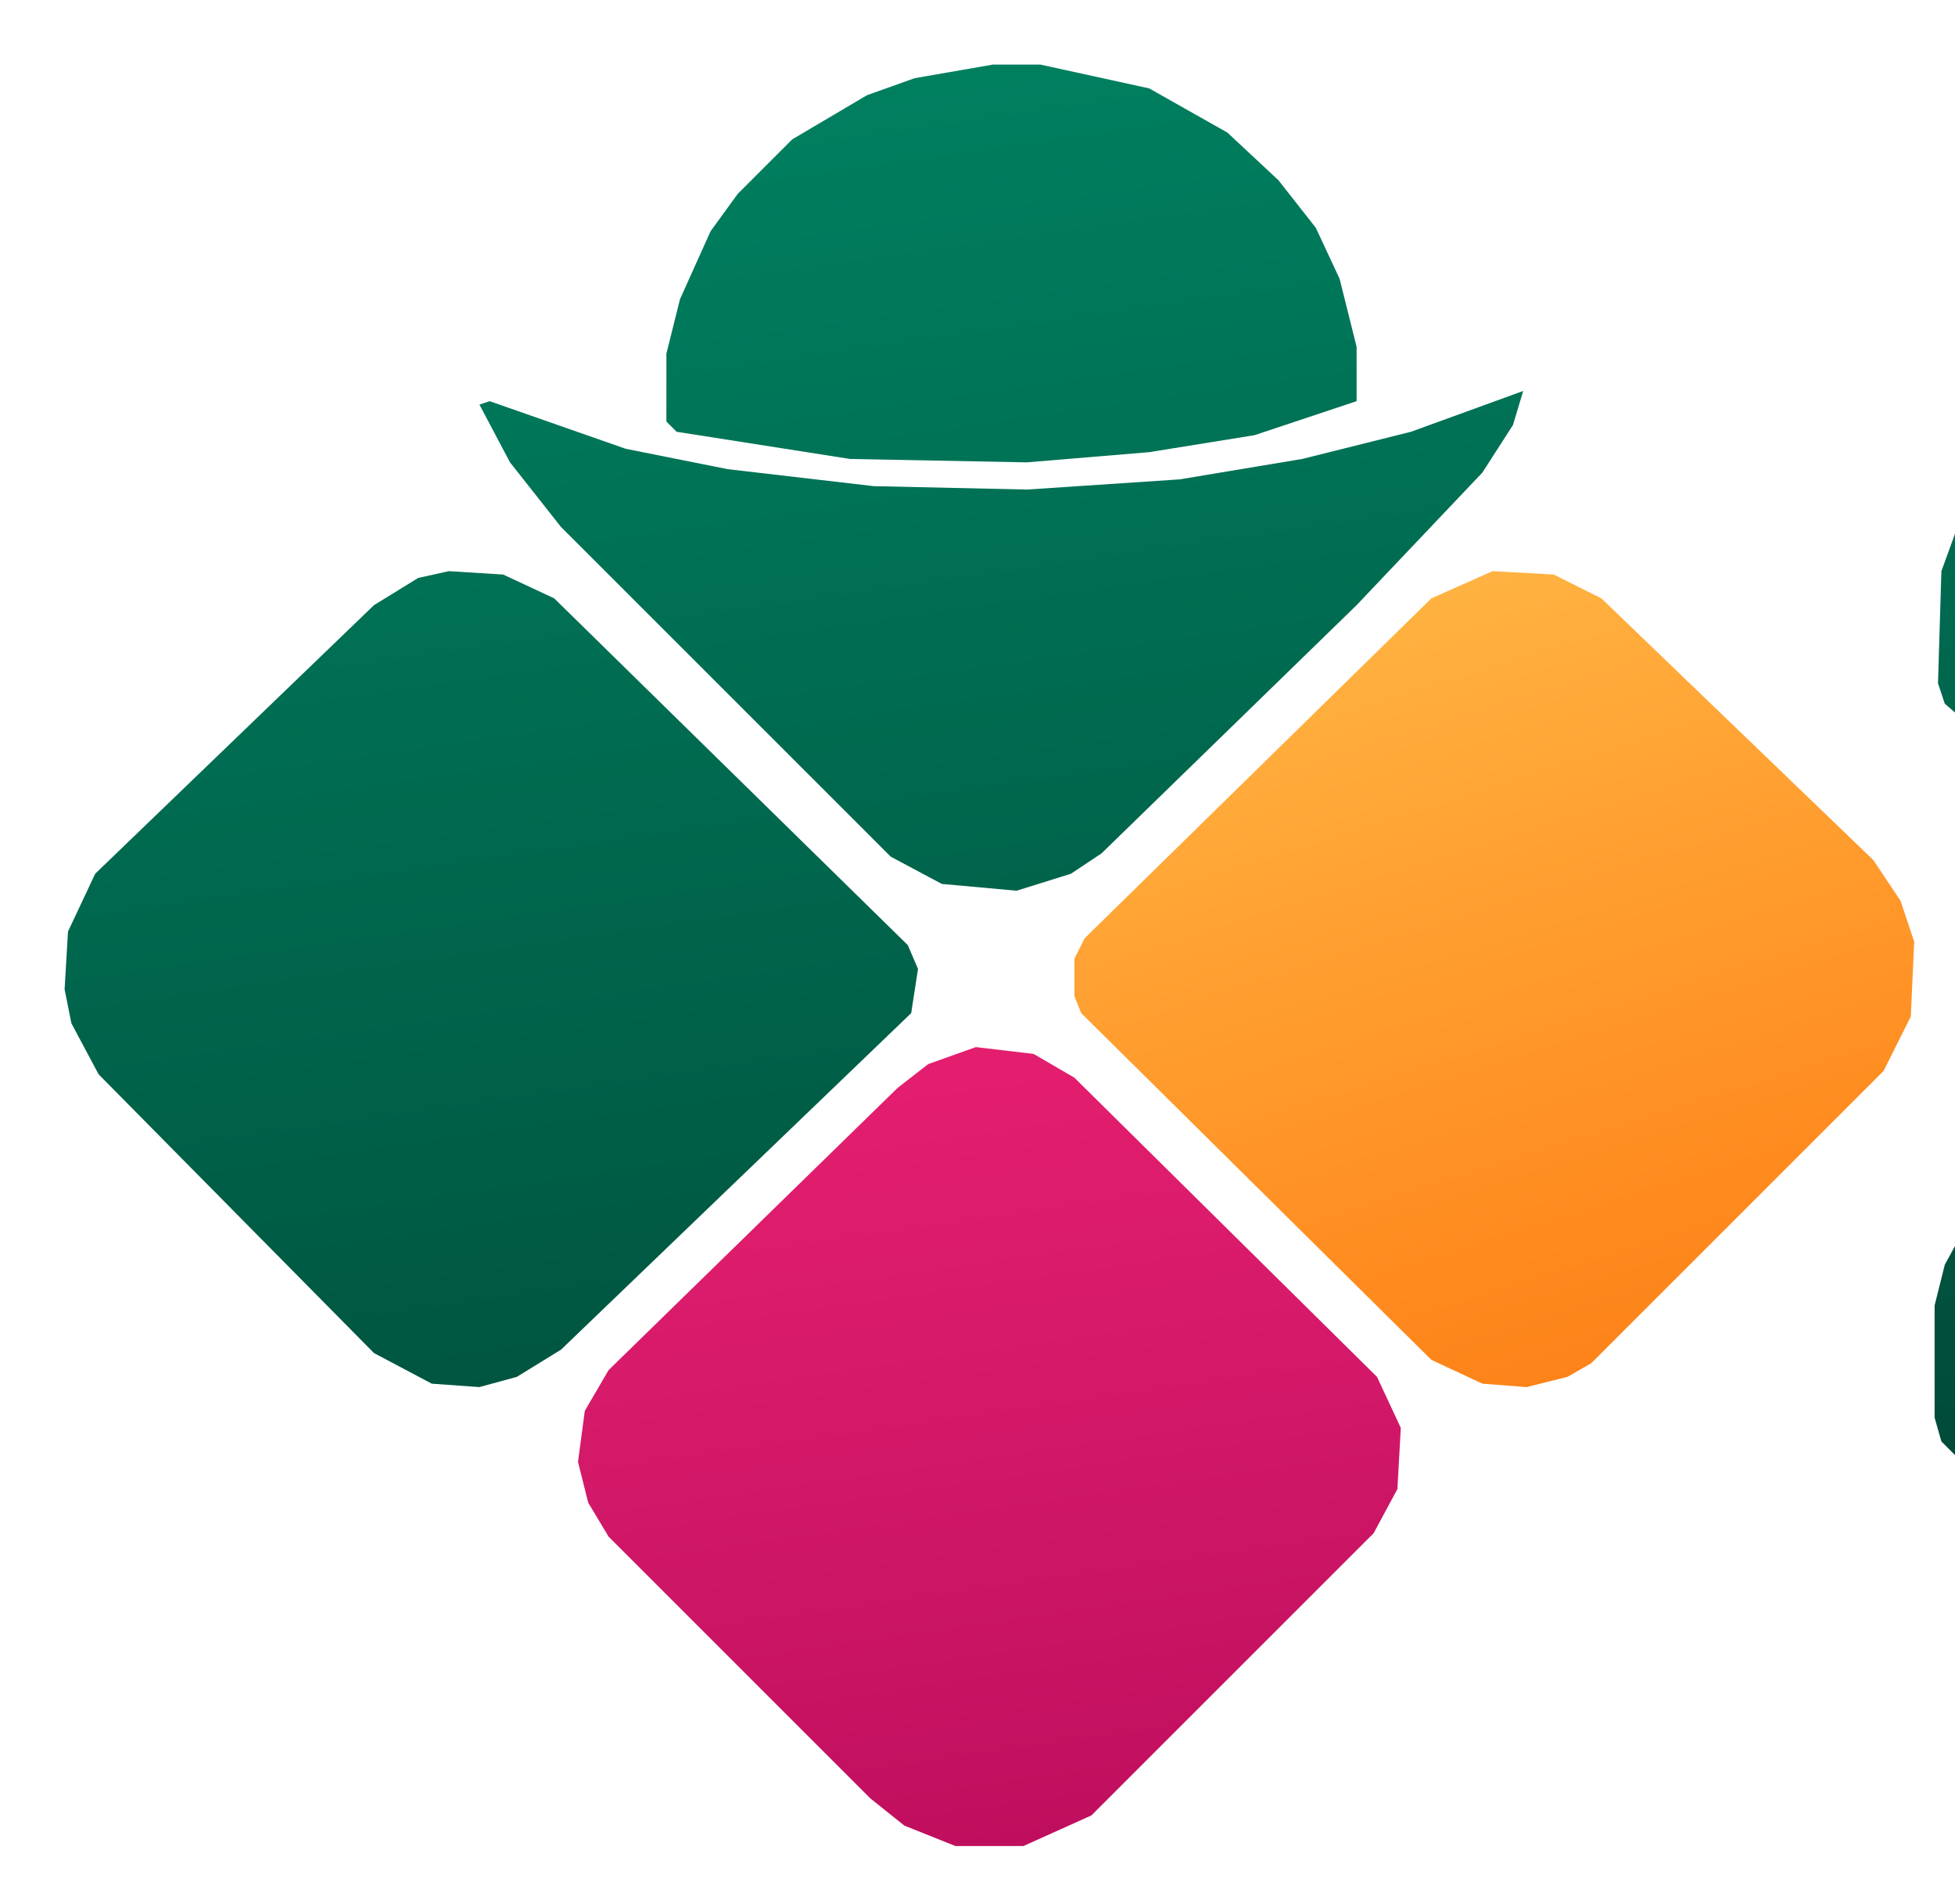
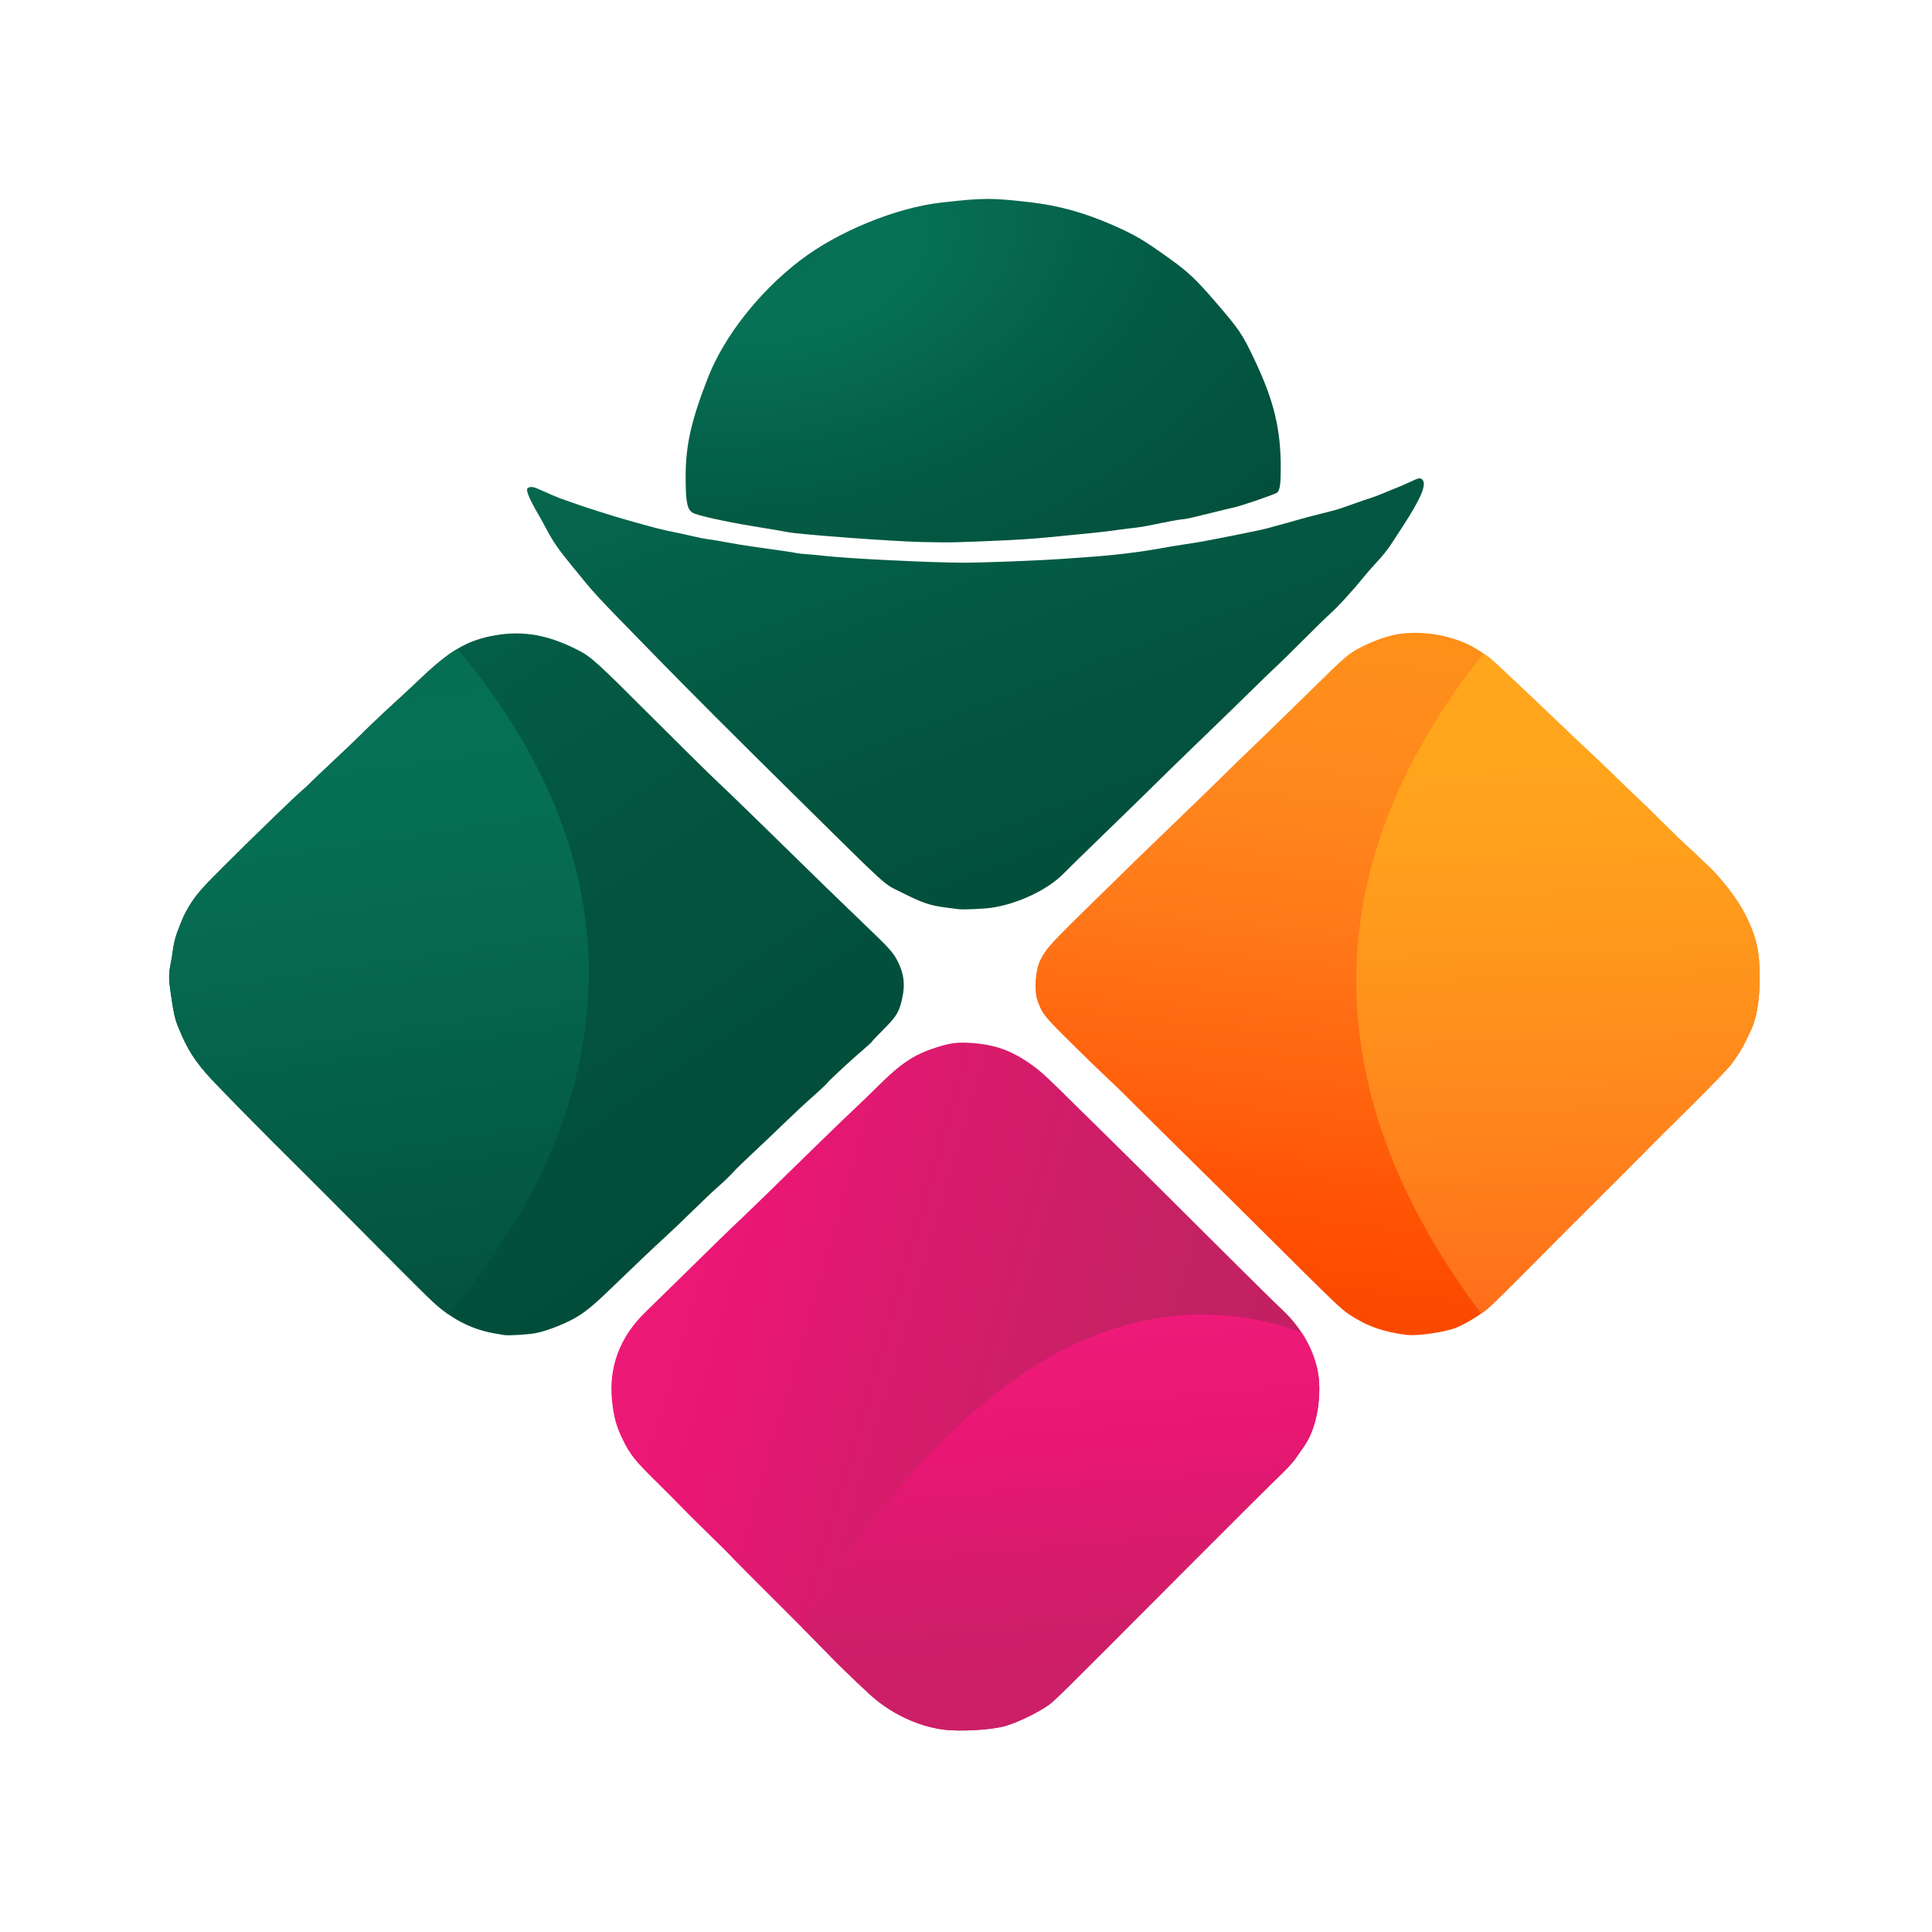
- <svg xmlns="http://www.w3.org/2000/svg" viewBox="45 83 575 560" role="img" aria-label="Zamurek — icon — light">
+ <svg xmlns="http://www.w3.org/2000/svg" width="2400" height="2400" viewBox="0 0 2400 2400" role="img" aria-labelledby="z06-titre z06-description">
  <defs>
-     <linearGradient id="g" x1="0" x2=".65" y1="0" y2="1">
-       <stop stop-color="#008463" />
-       <stop offset=".6" stop-color="#005C45" />
-       <stop offset="1" stop-color="#003D31" />
+     <radialGradient id="z06-tete-lumiere-1" gradientUnits="userSpaceOnUse" cx="0" cy="0" r="1" gradientTransform="matrix(706.071 200.687 -434.682 509.206 970.822 305.968)">
+       <stop offset="0" stop-color="#066b50" data-tone="primary" />
+       <stop offset="0.05" stop-color="#066e53" data-tone="primary" />
+       <stop offset="0.1" stop-color="#077155" data-tone="primary" />
+       <stop offset="0.15" stop-color="#077155" data-tone="primary" />
+       <stop offset="0.2" stop-color="#067054" data-tone="primary" />
+       <stop offset="0.25" stop-color="#066e53" data-tone="primary" />
+       <stop offset="0.3" stop-color="#066b50" data-tone="primary" />
+       <stop offset="0.35" stop-color="#06684e" data-tone="primary" />
+       <stop offset="0.4" stop-color="#05654c" data-tone="primary" />
+       <stop offset="0.45" stop-color="#05624a" data-tone="primary" />
+       <stop offset="0.5" stop-color="#046048" data-tone="primary" />
+       <stop offset="0.55" stop-color="#045d46" data-tone="primary" />
+       <stop offset="0.6" stop-color="#045b44" data-tone="primary" />
+       <stop offset="0.65" stop-color="#045a43" data-tone="primary" />
+       <stop offset="0.7" stop-color="#035842" data-tone="primary" />
+       <stop offset="0.75" stop-color="#035741" data-tone="primary" />
+       <stop offset="0.8" stop-color="#035540" data-tone="primary" />
+       <stop offset="0.85" stop-color="#03543f" data-tone="primary" />
+       <stop offset="0.9" stop-color="#03533e" data-tone="primary" />
+       <stop offset="0.95" stop-color="#03523d" data-tone="primary" />
+       <stop offset="1" stop-color="#02503c" data-tone="primary" />
+     </radialGradient>
+     <linearGradient id="z06-col-lumiere-1" gradientUnits="userSpaceOnUse" x1="971.192" y1="1431.984" x2="654" y2="594">
+       <stop offset="0" stop-color="#024c39" data-tone="primary" />
+       <stop offset="0.083" stop-color="#024d3a" data-tone="primary" />
+       <stop offset="0.167" stop-color="#024e3b" data-tone="primary" />
+       <stop offset="0.25" stop-color="#02503c" data-tone="primary" />
+       <stop offset="0.333" stop-color="#03523d" data-tone="primary" />
+       <stop offset="0.417" stop-color="#03543f" data-tone="primary" />
+       <stop offset="0.5" stop-color="#035641" data-tone="primary" />
+       <stop offset="0.583" stop-color="#045943" data-tone="primary" />
+       <stop offset="0.667" stop-color="#045c45" data-tone="primary" />
+       <stop offset="0.75" stop-color="#045e47" data-tone="primary" />
+       <stop offset="0.833" stop-color="#05624a" data-tone="primary" />
+       <stop offset="0.917" stop-color="#05654c" data-tone="primary" />
+       <stop offset="1" stop-color="#06684e" data-tone="primary" />
    </linearGradient>
-     <linearGradient id="o" x1="0" x2=".8" y1="0" y2="1">
-       <stop stop-color="#FFBA48" />
-       <stop offset=".55" stop-color="#FF8A1E" />
-       <stop offset="1" stop-color="#EF690A" />
+     <linearGradient id="z06-aile-droite-lumiere-1" gradientUnits="userSpaceOnUse" x1="1296.867" y1="687.705" x2="1190.654" y2="1648.459">
+       <stop offset="0" stop-color="#fe9016" data-tone="orange" />
+       <stop offset="0.083" stop-color="#fe8f1a" data-tone="orange" />
+       <stop offset="0.167" stop-color="#ff8c1c" data-tone="orange" />
+       <stop offset="0.25" stop-color="#ff881d" data-tone="orange" />
+       <stop offset="0.333" stop-color="#ff821c" data-tone="orange" />
+       <stop offset="0.417" stop-color="#ff7b1a" data-tone="orange" />
+       <stop offset="0.5" stop-color="#ff7216" data-tone="orange" />
+       <stop offset="0.583" stop-color="#ff6911" data-tone="orange" />
+       <stop offset="0.667" stop-color="#ff610c" data-tone="orange" />
+       <stop offset="0.75" stop-color="#ff5707" data-tone="orange" />
+       <stop offset="0.833" stop-color="#ff4f01" data-tone="orange" />
+       <stop offset="0.917" stop-color="#fa4a00" data-tone="orange" />
+       <stop offset="1" stop-color="#f64600" data-tone="orange" />
    </linearGradient>
-     <linearGradient id="m" x1="0" x2=".7" y1="0" y2="1">
-       <stop stop-color="#FF2777" />
-       <stop offset=".5" stop-color="#D21868" />
-       <stop offset="1" stop-color="#A5004F" />
+     <linearGradient id="z06-aile-droite-lumiere-2" gradientUnits="userSpaceOnUse" x1="1315.296" y1="1687.301" x2="1286" y2="786">
+       <stop offset="0" stop-color="#ff6a1a" data-tone="orange" />
+       <stop offset="0.083" stop-color="#ff721b" data-tone="orange" />
+       <stop offset="0.167" stop-color="#ff791b" data-tone="orange" />
+       <stop offset="0.25" stop-color="#ff811c" data-tone="orange" />
+       <stop offset="0.333" stop-color="#ff871c" data-tone="orange" />
+       <stop offset="0.417" stop-color="#ff8e1c" data-tone="orange" />
+       <stop offset="0.5" stop-color="#ff941c" data-tone="orange" />
+       <stop offset="0.583" stop-color="#ff9a1c" data-tone="orange" />
+       <stop offset="0.667" stop-color="#ff9f1c" data-tone="orange" />
+       <stop offset="0.75" stop-color="#ffa31c" data-tone="orange" />
+       <stop offset="0.833" stop-color="#ffa61c" data-tone="orange" />
+       <stop offset="0.917" stop-color="#ffa61c" data-tone="orange" />
+       <stop offset="1" stop-color="#fea61e" data-tone="orange" />
    </linearGradient>
+     <clipPath id="z06-aile-droite-clip">
+       <path fill-rule="evenodd" d="M1748 1658.321 C1719.212 1654.872 1698.097 1647.473 1676.733 1633.348 C1665.579 1625.973 1659.695 1620.338 1572.08 1533.134 C1547.011 1508.182 1499.725 1461.382 1467 1429.134 C1434.275 1396.885 1403 1365.932 1397.5 1360.348 C1392 1354.765 1382.55 1345.675 1376.5 1340.149 C1370.45 1334.622 1350.576 1315.341 1332.335 1297.3 C1296.871 1262.225 1295.243 1260.219 1289.107 1244.031 C1284.139 1230.924 1286.022 1204.496 1292.849 1191.5 C1300.259 1177.395 1305.66 1171.551 1364 1114.509 C1378.025 1100.796 1398.275 1080.999 1409 1070.515 C1419.725 1060.031 1433.225 1046.959 1439 1041.466 C1458.158 1023.241 1514.342 968.767 1524.5 958.568 C1530 953.045 1539.225 944.049 1545 938.575 C1559.914 924.439 1618.322 867.621 1645.5 840.811 C1671.461 815.202 1677.855 810.11 1693.58 802.523 C1714.949 792.212 1732.43 787.178 1749.887 786.31 C1782.237 784.7 1815.576 793.283 1838.967 809.244 C1841.46 810.946 1845.49 813.696 1847.923 815.356 C1850.356 817.017 1857.61 823.353 1864.044 829.438 C1870.478 835.522 1885.548 849.725 1897.532 861 C1909.516 872.275 1929.158 890.95 1941.181 902.5 C1953.204 914.05 1967.195 927.275 1972.271 931.889 C1977.347 936.502 1993.821 952.252 2008.879 966.889 C2023.937 981.525 2036.704 993.785 2037.249 994.133 C2037.794 994.481 2049.773 1006.198 2063.87 1020.171 C2077.966 1034.143 2091.525 1047.315 2094 1049.442 C2098.785 1053.554 2111.439 1065.426 2124.345 1077.911 C2139.868 1092.929 2159.462 1118.953 2167.87 1135.72 C2181.885 1163.669 2185.955 1181.269 2185.974 1214 C2185.99 1243.162 2181.802 1267.038 2174.087 1281.768 C2173.588 1282.721 2171.325 1287.511 2169.058 1292.413 C2163.978 1303.397 2154.219 1318.359 2146.498 1327 C2138.669 1335.762 2096.191 1378.835 2081.902 1392.5 C2075.576 1398.55 2055.075 1419.025 2036.345 1438 C2017.614 1456.975 1990.862 1483.755 1976.895 1497.511 C1962.928 1511.267 1930.156 1544.117 1904.068 1570.511 C1877.98 1596.905 1853.005 1621.536 1848.568 1625.247 C1837.464 1634.534 1819.722 1645.154 1807.5 1649.83 C1794.002 1654.995 1760.336 1659.799 1748 1658.321 Z" />
+     </clipPath>
+     <linearGradient id="z06-aile-gauche-lumiere-1" gradientUnits="userSpaceOnUse" x1="907.171" y1="1806.58" x2="210" y2="787">
+       <stop offset="0" stop-color="#014836" data-tone="primary" />
+       <stop offset="0.083" stop-color="#024b38" data-tone="primary" />
+       <stop offset="0.167" stop-color="#024c39" data-tone="primary" />
+       <stop offset="0.25" stop-color="#024e3b" data-tone="primary" />
+       <stop offset="0.333" stop-color="#02503c" data-tone="primary" />
+       <stop offset="0.417" stop-color="#03523d" data-tone="primary" />
+       <stop offset="0.5" stop-color="#03543f" data-tone="primary" />
+       <stop offset="0.583" stop-color="#035540" data-tone="primary" />
+       <stop offset="0.667" stop-color="#035842" data-tone="primary" />
+       <stop offset="0.75" stop-color="#045b44" data-tone="primary" />
+       <stop offset="0.833" stop-color="#045e47" data-tone="primary" />
+       <stop offset="0.917" stop-color="#05624a" data-tone="primary" />
+       <stop offset="1" stop-color="#05664d" data-tone="primary" />
+     </linearGradient>
+     <linearGradient id="z06-aile-gauche-lumiere-2" gradientUnits="userSpaceOnUse" x1="359.22" y1="1774.423" x2="210" y2="787">
+       <stop offset="0" stop-color="#03513d" data-tone="primary" />
+       <stop offset="0.083" stop-color="#03533e" data-tone="primary" />
+       <stop offset="0.167" stop-color="#035540" data-tone="primary" />
+       <stop offset="0.25" stop-color="#045943" data-tone="primary" />
+       <stop offset="0.333" stop-color="#045d46" data-tone="primary" />
+       <stop offset="0.417" stop-color="#056149" data-tone="primary" />
+       <stop offset="0.5" stop-color="#05654c" data-tone="primary" />
+       <stop offset="0.583" stop-color="#06694f" data-tone="primary" />
+       <stop offset="0.667" stop-color="#066c51" data-tone="primary" />
+       <stop offset="0.75" stop-color="#066f53" data-tone="primary" />
+       <stop offset="0.833" stop-color="#067054" data-tone="primary" />
+       <stop offset="0.917" stop-color="#066f53" data-tone="primary" />
+       <stop offset="1" stop-color="#066c51" data-tone="primary" />
+     </linearGradient>
+     <clipPath id="z06-aile-gauche-clip">
+       <path fill-rule="evenodd" d="M626 1658.406 C624.625 1658.152 619.225 1657.222 614 1656.339 C595.105 1653.147 576.366 1645.675 560.408 1634.969 C544.785 1624.488 539.874 1619.978 495.174 1575.053 C470.245 1549.999 433.505 1513.075 413.531 1493 C393.557 1472.925 370.079 1449.489 361.357 1440.92 C337.129 1417.116 274.872 1353.894 262.426 1340.457 C242.344 1318.774 232.559 1303.418 221.671 1276.5 C217.165 1265.359 215.876 1259.6 212.044 1233.5 C209.506 1216.214 209.478 1209.807 211.889 1197.86 C212.928 1192.712 214.085 1185.8 214.46 1182.5 C215.395 1174.255 217.648 1164.563 220.153 1158 C227.033 1139.98 228.785 1136.113 234.295 1126.793 C242.788 1112.428 249.948 1104.087 276.358 1077.789 C318.59 1035.738 368.521 987.405 376 981.339 C377.925 979.778 382.658 975.35 386.518 971.5 C390.378 967.65 403.178 955.5 414.963 944.5 C426.747 933.5 441.589 919.306 447.945 912.958 C459.565 901.352 480.554 881.529 496.386 867.21 C501.074 862.969 513.593 851.277 524.205 841.226 C560.188 807.148 581.658 794.915 615.708 789.089 C650.395 783.154 681.783 788.871 718.481 807.807 C734.395 816.019 741.268 822.249 808.033 888.99 C843.526 924.471 879.751 960.243 888.533 968.484 C897.315 976.725 913.708 992.475 924.962 1003.484 C936.216 1014.493 945.961 1023.95 946.618 1024.5 C947.274 1025.05 958.766 1036.305 972.155 1049.512 C999.548 1076.529 1052.24 1127.692 1082.865 1157.006 C1104.948 1178.145 1110.104 1184.113 1115.397 1194.658 C1122.936 1209.681 1124.54 1222.924 1120.855 1239.722 C1117.014 1257.227 1114.09 1262.124 1097.509 1278.814 C1089.529 1286.846 1083 1293.734 1083 1294.121 C1083 1294.507 1078.612 1298.56 1073.25 1303.129 C1057.59 1316.47 1031.799 1340.334 1028 1344.997 C1026.075 1347.36 1017.75 1355.189 1009.5 1362.393 C1001.25 1369.598 985.004 1384.719 973.398 1395.996 C961.791 1407.273 944.294 1423.925 934.515 1433 C924.735 1442.075 913.756 1452.805 910.117 1456.845 C906.478 1460.885 898.775 1468.295 893 1473.311 C887.225 1478.328 872.825 1491.936 861 1503.551 C849.175 1515.167 833.425 1530.21 826 1536.981 C811.741 1549.985 788.555 1572 755.812 1603.625 C735.115 1623.616 723.61 1632.637 709.761 1639.732 C695.227 1647.179 676.295 1654.123 665 1656.149 C654.833 1657.973 631.092 1659.347 626 1658.406 Z" />
+     </clipPath>
+     <linearGradient id="z06-base-lumiere-1" gradientUnits="userSpaceOnUse" x1="1799.341" y1="1596.218" x2="759" y2="1295">
+       <stop offset="0" stop-color="#c42164" data-tone="pink" />
+       <stop offset="0.083" stop-color="#c32063" data-tone="pink" />
+       <stop offset="0.167" stop-color="#c32063" data-tone="pink" />
+       <stop offset="0.25" stop-color="#c32164" data-tone="pink" />
+       <stop offset="0.333" stop-color="#c62165" data-tone="pink" />
+       <stop offset="0.417" stop-color="#cc1f67" data-tone="pink" />
+       <stop offset="0.5" stop-color="#d21d69" data-tone="pink" />
+       <stop offset="0.583" stop-color="#d81c6c" data-tone="pink" />
+       <stop offset="0.667" stop-color="#df1970" data-tone="pink" />
+       <stop offset="0.75" stop-color="#e71772" data-tone="pink" />
+       <stop offset="0.833" stop-color="#eb1875" data-tone="pink" />
+       <stop offset="0.917" stop-color="#ee1978" data-tone="pink" />
+       <stop offset="1" stop-color="#f01a7b" data-tone="pink" />
+     </linearGradient>
+     <linearGradient id="z06-base-lumiere-2" gradientUnits="userSpaceOnUse" x1="840.004" y1="2219.972" x2="759" y2="1295">
+       <stop offset="0" stop-color="#cc1f67" data-tone="pink" />
+       <stop offset="0.083" stop-color="#cc1f67" data-tone="pink" />
+       <stop offset="0.167" stop-color="#cf1e69" data-tone="pink" />
+       <stop offset="0.25" stop-color="#d71c6c" data-tone="pink" />
+       <stop offset="0.333" stop-color="#df1970" data-tone="pink" />
+       <stop offset="0.417" stop-color="#e91673" data-tone="pink" />
+       <stop offset="0.5" stop-color="#ec1976" data-tone="pink" />
+       <stop offset="0.583" stop-color="#ef1a7a" data-tone="pink" />
+       <stop offset="0.667" stop-color="#ef1b7a" data-tone="pink" />
+       <stop offset="0.75" stop-color="#ed1b78" data-tone="pink" />
+       <stop offset="0.833" stop-color="#e81a72" data-tone="pink" />
+       <stop offset="0.917" stop-color="#d61f6a" data-tone="pink" />
+       <stop offset="1" stop-color="#bf265f" data-tone="pink" />
+     </linearGradient>
+     <clipPath id="z06-base-clip">
+       <path fill-rule="evenodd" d="M1172 2148.569 C1139.492 2144.364 1105.204 2127.837 1079.5 2103.982 C1058.335 2084.341 1037.46 2064.047 1026.389 2052.351 C1019.178 2044.733 991.567 2016.9 965.03 1990.5 C938.494 1964.1 914.927 1940.475 912.66 1938 C907.106 1931.938 893.018 1917.875 872.5 1897.913 C863.15 1888.816 850.775 1876.452 845 1870.437 C839.225 1864.421 826.03 1851.175 815.678 1841 C788.343 1814.132 782.575 1806.867 773.202 1787.5 C765.64 1771.877 762.538 1760.668 760.379 1741.172 C755.641 1698.384 770.046 1660.183 802.655 1629.058 C807.52 1624.415 825 1607.313 841.5 1591.053 C882.433 1550.717 908.768 1525.059 919.5 1515.058 C928.4 1506.764 964.205 1471.947 1017.847 1419.423 C1033.056 1404.531 1052.442 1385.856 1060.927 1377.923 C1069.412 1369.991 1082.687 1357.17 1090.427 1349.433 C1118.384 1321.488 1135.22 1310.175 1161.5 1301.676 C1179.027 1296.008 1187.462 1294.688 1201.973 1295.343 C1234.937 1296.833 1257.173 1304.728 1283.986 1324.462 C1294.178 1331.963 1304.046 1341.162 1336.59 1373.5 C1347.107 1383.95 1369.055 1405.55 1385.362 1421.5 C1401.67 1437.45 1452.248 1487.648 1497.757 1533.051 C1543.265 1578.454 1585.925 1620.595 1592.556 1626.697 C1619.948 1651.907 1637.29 1686.447 1638.722 1718.646 C1640.041 1748.31 1632.859 1778.26 1620.051 1796.5 C1617.348 1800.35 1612.578 1807.19 1609.451 1811.699 C1605.661 1817.166 1598.235 1825.163 1587.165 1835.699 C1578.034 1844.39 1526.612 1895.6 1472.894 1949.5 C1303.656 2119.311 1309.49 2113.569 1299.5 2120.162 C1285.561 2129.361 1262.374 2140.29 1248.596 2144.156 C1231.193 2149.038 1192.747 2151.253 1172 2148.569 Z" />
+     </clipPath>
  </defs>
-   <defs>
-     <g id="zamurek-art">
-       <path d="M1374,305 1374,445 1379,467 1391,489 1403,501 1417,510 1446,518 1478,518 1505,511 1524,499 1542,476 1550,451 1551,306 1484,305 1484,432 1481,444 1475,451 1469,454 1459,455 1449,451 1445,447 1441,438 1440,305Z M1868,343 1854,325 1828,308 1802,301 1767,301 1741,308 1717,323 1701,340 1689,361 1687,302 1673,301 1653,308 1642,317 1632,332 1629,305 1564,305 1564,513 1623,513 1633,511 1632,422 1635,398 1640,387 1646,380 1661,371 1669,369 1686,370 1680,397 1680,427 1684,447 1689,461 1697,475 1718,497 1745,512 1772,518 1803,518 1829,512 1848,503 1866,488 1873,477 1831,442 1809,456 1798,459 1784,459 1775,457 1763,450 1756,442 1752,430 1880,429 1881,384 1876,361Z M1752,384 1756,372 1766,361 1779,355 1792,355 1804,360 1812,368 1818,386 1753,387Z M1061,305 1061,512 1129,512 1129,386 1135,374 1147,367 1156,367 1163,370 1169,377 1172,386 1172,512 1241,512 1241,388 1247,375 1254,369 1261,367 1269,367 1279,371 1284,377 1287,387 1287,512 1361,512 1361,364 1355,341 1349,330 1331,312 1320,306 1302,301 1275,301 1251,310 1230,330 1223,320 1212,310 1190,301 1172,300 1154,304 1140,312 1128,324 1125,305Z M177,251 168,253 155,261 73,340 65,357 64,374 66,384 74,399 155,481 172,490 186,491 197,488 210,480 313,381 315,368 312,361 208,259 193,252Z M624,235 620,240 616,251 615,284 617,290 624,296 757,297 623,444 617,455 614,467 614,500 616,507 621,512 628,514 865,514 847,496 837,478 833,463 832,443 724,443 723,441 864,288 876,265 879,247 877,237 872,232 866,230 636,230Z M493,198 460,210 428,218 392,224 347,227 302,226 259,221 229,215 189,201 186,202 195,219 210,238 307,335 322,343 344,345 360,340 369,334 444,261 481,222 490,208Z M241,187 241,207 244,210 295,218 347,219 383,216 414,211 444,201 444,185 439,165 432,150 421,136 406,122 383,109 351,102 337,102 314,106 300,111 278,124 262,140 254,151 245,171Z" fill="url(#g)" fill-rule="evenodd" />
-       <path d="M881,320 871,330 865,341 862,351 863,360 959,360 972,368 976,376 976,385 974,386 963,380 950,376 919,373 893,378 870,390 856,405 848,423 845,440 848,467 860,490 871,501 883,509 912,518 935,518 950,515 964,509 978,498 980,500 982,512 984,513 1048,512 1048,375 1043,349 1032,330 1019,318 1003,309 983,303 962,300 942,300 919,303 895,311Z M923,425 930,420 941,417 950,417 961,420 971,428 975,435 976,443 973,454 963,464 951,468 935,467 927,463 919,455 916,448 916,436Z M484,251 466,259 364,359 361,365 361,376 363,381 466,483 481,490 494,491 506,488 513,484 599,398 607,382 608,360 604,348 596,336 516,259 502,252Z" fill="url(#o)" fill-rule="evenodd" />
-       <path d="M332,391 318,396 309,403 224,486 217,498 215,513 218,525 224,535 301,612 311,620 326,626 346,626 366,617 449,534 456,521 457,503 450,488 361,400 349,393Z M1891,236 1891,512 1965,512 1966,431 2018,499 2031,510 2046,513 2120,513 2120,510 2032,396 2120,305 2035,305 2025,308 1966,368 1965,236Z" fill="url(#m)" fill-rule="evenodd" />
+   <g id="z06-dessin" data-role="artwork">
+     <g id="z06-symbole" data-role="symbol" aria-label="Symbole Zamurek">
+       <g id="z06-tete" data-part="tete">
+         <path data-face="principale" fill="url(#z06-tete-lumiere-1)" fill-rule="evenodd" d="M1144.5 673.306 C1108.625 672.518 993.904 664.027 978.5 661.019 C972.781 659.903 956.056 657.051 935 653.603 C900.323 647.925 865.668 640.194 860.46 636.975 C853.477 632.659 851.727 623.538 851.734 591.5 C851.743 553.039 858.802 521.873 879.462 469.084 C899.5 417.883 942.7 362.859 993.5 323.832 C1040.615 287.637 1112.941 257.957 1169.5 251.608 C1221.867 245.73 1230.835 245.683 1278.191 251.036 C1314.435 255.133 1346.992 264.084 1382.36 279.676 C1410.541 292.099 1420.256 297.824 1453 321.307 C1475.997 337.8 1485.568 346.819 1509.35 374.406 C1540.002 409.963 1542.947 414.325 1558.692 447.5 C1582.416 497.487 1591 532.948 1591 580.962 C1591 601.308 1589.926 608.817 1586.582 611.863 C1584.35 613.896 1542.693 628.22 1532.587 630.43 C1529.239 631.162 1524.475 632.278 1522 632.909 C1516.263 634.373 1495.455 639.458 1482.5 642.562 C1477 643.88 1471.15 644.98 1469.5 645.008 C1466.381 645.061 1449.797 648.128 1430 652.314 C1423.675 653.652 1415.185 655.061 1411.133 655.445 C1407.081 655.83 1395.831 657.245 1386.133 658.591 C1376.435 659.937 1361.525 661.69 1353 662.487 C1344.475 663.285 1333 664.405 1327.5 664.977 C1295.175 668.339 1273.73 670.063 1252 671.048 C1186.663 674.011 1181.496 674.119 1144.5 673.306 Z" />
+       </g>
+       <g id="z06-col" data-part="col">
+         <path data-face="principale" fill="url(#z06-col-lumiere-1)" fill-rule="evenodd" d="M1190.5 1129.394 C1188.85 1129.147 1182.259 1128.294 1175.853 1127.498 C1155.329 1124.947 1146.289 1121.883 1119.498 1108.391 C1096.174 1096.646 1108.31 1107.673 987.547 988.5 C909.872 911.847 859.859 861.845 819 819.989 C732.98 731.868 742.117 741.721 710.254 702.715 C693.866 682.652 686.886 672.629 679.465 658.5 C676.288 652.45 671.245 643.318 668.26 638.206 C658.61 621.684 653.603 610.167 654.866 607.396 C656.161 604.553 661.244 604.12 666.349 606.419 C679.206 612.208 695.172 618.969 698.048 619.843 C699.947 620.419 704.65 622.072 708.5 623.515 C722.526 628.772 761.024 641.017 782 646.893 C816.303 656.503 821.639 657.866 837.5 661.073 C845.75 662.741 856.886 665.19 862.247 666.515 C867.607 667.84 875.932 669.422 880.747 670.029 C885.561 670.636 896.379 672.448 904.786 674.055 C913.194 675.661 926.694 677.862 934.786 678.944 C942.879 680.027 954 681.612 959.5 682.468 C965 683.323 973.1 684.489 977.5 685.058 C981.9 685.627 987.075 686.486 989 686.967 C990.925 687.448 996.775 688.112 1002 688.441 C1007.225 688.771 1017.125 689.694 1024 690.494 C1052.941 693.86 1156.115 698.96 1196 698.997 C1222.678 699.022 1291.464 696.328 1323.5 694.005 C1330.65 693.486 1343.25 692.586 1351.5 692.005 C1385.295 689.626 1416.864 685.78 1444 680.738 C1451.425 679.358 1464.25 677.253 1472.5 676.059 C1480.75 674.865 1490.65 673.267 1494.5 672.507 C1498.35 671.748 1506.675 670.157 1513 668.973 C1519.325 667.789 1531.025 665.467 1539 663.813 C1546.975 662.158 1556.65 660.179 1560.5 659.414 C1569.054 657.715 1575.604 656.068 1588 652.5 C1593.225 650.996 1599.75 649.195 1602.5 648.498 C1605.25 647.802 1611.325 646.103 1616 644.723 C1620.675 643.343 1626.75 641.708 1629.5 641.089 C1632.25 640.471 1637.875 639.03 1642 637.888 C1646.125 636.746 1651.978 635.244 1655.007 634.55 C1660.545 633.281 1667.028 631.141 1685.5 624.482 C1691 622.5 1696.85 620.5 1698.5 620.038 C1703.408 618.664 1711.869 615.475 1722.5 610.992 C1728 608.673 1734.295 606.116 1736.489 605.31 C1738.683 604.505 1745.245 601.63 1751.071 598.923 C1762.96 593.398 1764.175 593.175 1767 596 C1772.583 601.583 1764.907 619.753 1742.497 654 C1737.998 660.875 1731.399 671 1727.832 676.5 C1724.265 682 1716.815 691.308 1711.276 697.184 C1705.738 703.059 1697.471 712.509 1692.905 718.184 C1680.74 733.303 1661.153 754.7 1652.793 762.003 C1648.782 765.507 1633.35 780.561 1618.5 795.457 C1603.65 810.352 1588.575 825.154 1585 828.35 C1581.425 831.547 1568.6 843.924 1556.5 855.856 C1544.4 867.787 1516.082 895.314 1493.571 917.025 C1471.059 938.736 1445.184 963.926 1436.071 973.003 C1426.957 982.079 1399.281 1009.079 1374.568 1033.003 C1349.856 1056.926 1326.006 1080.253 1321.568 1084.841 C1302.108 1104.959 1265.018 1122.666 1232 1127.602 C1222.262 1129.058 1195.87 1130.197 1190.5 1129.394 Z" />
+       </g>
+       <g id="z06-aile-droite" data-part="aile-droite">
+         <path data-face="principale" fill="url(#z06-aile-droite-lumiere-1)" fill-rule="evenodd" d="M1748 1658.321 C1719.212 1654.872 1698.097 1647.473 1676.733 1633.348 C1665.579 1625.973 1659.695 1620.338 1572.08 1533.134 C1547.011 1508.182 1499.725 1461.382 1467 1429.134 C1434.275 1396.885 1403 1365.932 1397.5 1360.348 C1392 1354.765 1382.55 1345.675 1376.5 1340.149 C1370.45 1334.622 1350.576 1315.341 1332.335 1297.3 C1296.871 1262.225 1295.243 1260.219 1289.107 1244.031 C1284.139 1230.924 1286.022 1204.496 1292.849 1191.5 C1300.259 1177.395 1305.66 1171.551 1364 1114.509 C1378.025 1100.796 1398.275 1080.999 1409 1070.515 C1419.725 1060.031 1433.225 1046.959 1439 1041.466 C1458.158 1023.241 1514.342 968.767 1524.5 958.568 C1530 953.045 1539.225 944.049 1545 938.575 C1559.914 924.439 1618.322 867.621 1645.5 840.811 C1671.461 815.202 1677.855 810.11 1693.58 802.523 C1714.949 792.212 1732.43 787.178 1749.887 786.31 C1782.237 784.7 1815.576 793.283 1838.967 809.244 C1841.46 810.946 1845.49 813.696 1847.923 815.356 C1850.356 817.017 1857.61 823.353 1864.044 829.438 C1870.478 835.522 1885.548 849.725 1897.532 861 C1909.516 872.275 1929.158 890.95 1941.181 902.5 C1953.204 914.05 1967.195 927.275 1972.271 931.889 C1977.347 936.502 1993.821 952.252 2008.879 966.889 C2023.937 981.525 2036.704 993.785 2037.249 994.133 C2037.794 994.481 2049.773 1006.198 2063.87 1020.171 C2077.966 1034.143 2091.525 1047.315 2094 1049.442 C2098.785 1053.554 2111.439 1065.426 2124.345 1077.911 C2139.868 1092.929 2159.462 1118.953 2167.87 1135.72 C2181.885 1163.669 2185.955 1181.269 2185.974 1214 C2185.99 1243.162 2181.802 1267.038 2174.087 1281.768 C2173.588 1282.721 2171.325 1287.511 2169.058 1292.413 C2163.978 1303.397 2154.219 1318.359 2146.498 1327 C2138.669 1335.762 2096.191 1378.835 2081.902 1392.5 C2075.576 1398.55 2055.075 1419.025 2036.345 1438 C2017.614 1456.975 1990.862 1483.755 1976.895 1497.511 C1962.928 1511.267 1930.156 1544.117 1904.068 1570.511 C1877.98 1596.905 1853.005 1621.536 1848.568 1625.247 C1837.464 1634.534 1819.722 1645.154 1807.5 1649.83 C1794.002 1654.995 1760.336 1659.799 1748 1658.321 Z" />
+         <g data-face="courbe" clip-path="url(#z06-aile-droite-clip)">
+           <path d="M2198 774 L1874.483 774 C1808.815 848.75 1761.323 923.5 1730.193 998.25 C1699.063 1073 1684.295 1147.75 1684.855 1222.5 C1685.416 1297.25 1701.304 1372 1732.266 1446.75 C1763.228 1521.5 1809.264 1596.25 1870.899 1671 L2198 1671 Z" fill="url(#z06-aile-droite-lumiere-2)" />
+         </g>
+       </g>
+       <g id="z06-aile-gauche" data-part="aile-gauche">
+         <path data-face="principale" fill="url(#z06-aile-gauche-lumiere-1)" fill-rule="evenodd" d="M626 1658.406 C624.625 1658.152 619.225 1657.222 614 1656.339 C595.105 1653.147 576.366 1645.675 560.408 1634.969 C544.785 1624.488 539.874 1619.978 495.174 1575.053 C470.245 1549.999 433.505 1513.075 413.531 1493 C393.557 1472.925 370.079 1449.489 361.357 1440.92 C337.129 1417.116 274.872 1353.894 262.426 1340.457 C242.344 1318.774 232.559 1303.418 221.671 1276.5 C217.165 1265.359 215.876 1259.6 212.044 1233.5 C209.506 1216.214 209.478 1209.807 211.889 1197.86 C212.928 1192.712 214.085 1185.8 214.46 1182.5 C215.395 1174.255 217.648 1164.563 220.153 1158 C227.033 1139.98 228.785 1136.113 234.295 1126.793 C242.788 1112.428 249.948 1104.087 276.358 1077.789 C318.59 1035.738 368.521 987.405 376 981.339 C377.925 979.778 382.658 975.35 386.518 971.5 C390.378 967.65 403.178 955.5 414.963 944.5 C426.747 933.5 441.589 919.306 447.945 912.958 C459.565 901.352 480.554 881.529 496.386 867.21 C501.074 862.969 513.593 851.277 524.205 841.226 C560.188 807.148 581.658 794.915 615.708 789.089 C650.395 783.154 681.783 788.871 718.481 807.807 C734.395 816.019 741.268 822.249 808.033 888.99 C843.526 924.471 879.751 960.243 888.533 968.484 C897.315 976.725 913.708 992.475 924.962 1003.484 C936.216 1014.493 945.961 1023.95 946.618 1024.5 C947.274 1025.05 958.766 1036.305 972.155 1049.512 C999.548 1076.529 1052.24 1127.692 1082.865 1157.006 C1104.948 1178.145 1110.104 1184.113 1115.397 1194.658 C1122.936 1209.681 1124.54 1222.924 1120.855 1239.722 C1117.014 1257.227 1114.09 1262.124 1097.509 1278.814 C1089.529 1286.846 1083 1293.734 1083 1294.121 C1083 1294.507 1078.612 1298.56 1073.25 1303.129 C1057.59 1316.47 1031.799 1340.334 1028 1344.997 C1026.075 1347.36 1017.75 1355.189 1009.5 1362.393 C1001.25 1369.598 985.004 1384.719 973.398 1395.996 C961.791 1407.273 944.294 1423.925 934.515 1433 C924.735 1442.075 913.756 1452.805 910.117 1456.845 C906.478 1460.885 898.775 1468.295 893 1473.311 C887.225 1478.328 872.825 1491.936 861 1503.551 C849.175 1515.167 833.425 1530.21 826 1536.981 C811.741 1549.985 788.555 1572 755.812 1603.625 C735.115 1623.616 723.61 1632.637 709.761 1639.732 C695.227 1647.179 676.295 1654.123 665 1656.149 C654.833 1657.973 631.092 1659.347 626 1658.406 Z" />
+         <g data-face="courbe" clip-path="url(#z06-aile-gauche-clip)">
+           <path d="M198 775 L540.704 775 C609.196 849.667 657.38 924.333 688.391 999 C719.403 1073.667 733.243 1148.333 731.234 1223 C729.225 1297.667 711.368 1372.333 677.17 1447 C642.971 1521.667 592.433 1596.333 523.247 1671 L198 1671 Z" fill="url(#z06-aile-gauche-lumiere-2)" />
+         </g>
+       </g>
+       <g id="z06-base" data-part="base">
+         <path data-face="principale" fill="url(#z06-base-lumiere-1)" fill-rule="evenodd" d="M1172 2148.569 C1139.492 2144.364 1105.204 2127.837 1079.5 2103.982 C1058.335 2084.341 1037.46 2064.047 1026.389 2052.351 C1019.178 2044.733 991.567 2016.9 965.03 1990.5 C938.494 1964.1 914.927 1940.475 912.66 1938 C907.106 1931.938 893.018 1917.875 872.5 1897.913 C863.15 1888.816 850.775 1876.452 845 1870.437 C839.225 1864.421 826.03 1851.175 815.678 1841 C788.343 1814.132 782.575 1806.867 773.202 1787.5 C765.64 1771.877 762.538 1760.668 760.379 1741.172 C755.641 1698.384 770.046 1660.183 802.655 1629.058 C807.52 1624.415 825 1607.313 841.5 1591.053 C882.433 1550.717 908.768 1525.059 919.5 1515.058 C928.4 1506.764 964.205 1471.947 1017.847 1419.423 C1033.056 1404.531 1052.442 1385.856 1060.927 1377.923 C1069.412 1369.991 1082.687 1357.17 1090.427 1349.433 C1118.384 1321.488 1135.22 1310.175 1161.5 1301.676 C1179.027 1296.008 1187.462 1294.688 1201.973 1295.343 C1234.937 1296.833 1257.173 1304.728 1283.986 1324.462 C1294.178 1331.963 1304.046 1341.162 1336.59 1373.5 C1347.107 1383.95 1369.055 1405.55 1385.362 1421.5 C1401.67 1437.45 1452.248 1487.648 1497.757 1533.051 C1543.265 1578.454 1585.925 1620.595 1592.556 1626.697 C1619.948 1651.907 1637.29 1686.447 1638.722 1718.646 C1640.041 1748.31 1632.859 1778.26 1620.051 1796.5 C1617.348 1800.35 1612.578 1807.19 1609.451 1811.699 C1605.661 1817.166 1598.235 1825.163 1587.165 1835.699 C1578.034 1844.39 1526.612 1895.6 1472.894 1949.5 C1303.656 2119.311 1309.49 2113.569 1299.5 2120.162 C1285.561 2129.361 1262.374 2140.29 1248.596 2144.156 C1231.193 2149.038 1192.747 2151.253 1172 2148.569 Z" />
+         <g data-face="courbe" clip-path="url(#z06-base-clip)">
+           <ellipse cx="1493.585" cy="4715" rx="1021.879" ry="3082.019" fill="url(#z06-base-lumiere-2)" />
+         </g>
+       </g>
    </g>
-   </defs>
-   <use href="#zamurek-art" />
+   </g>
</svg>
